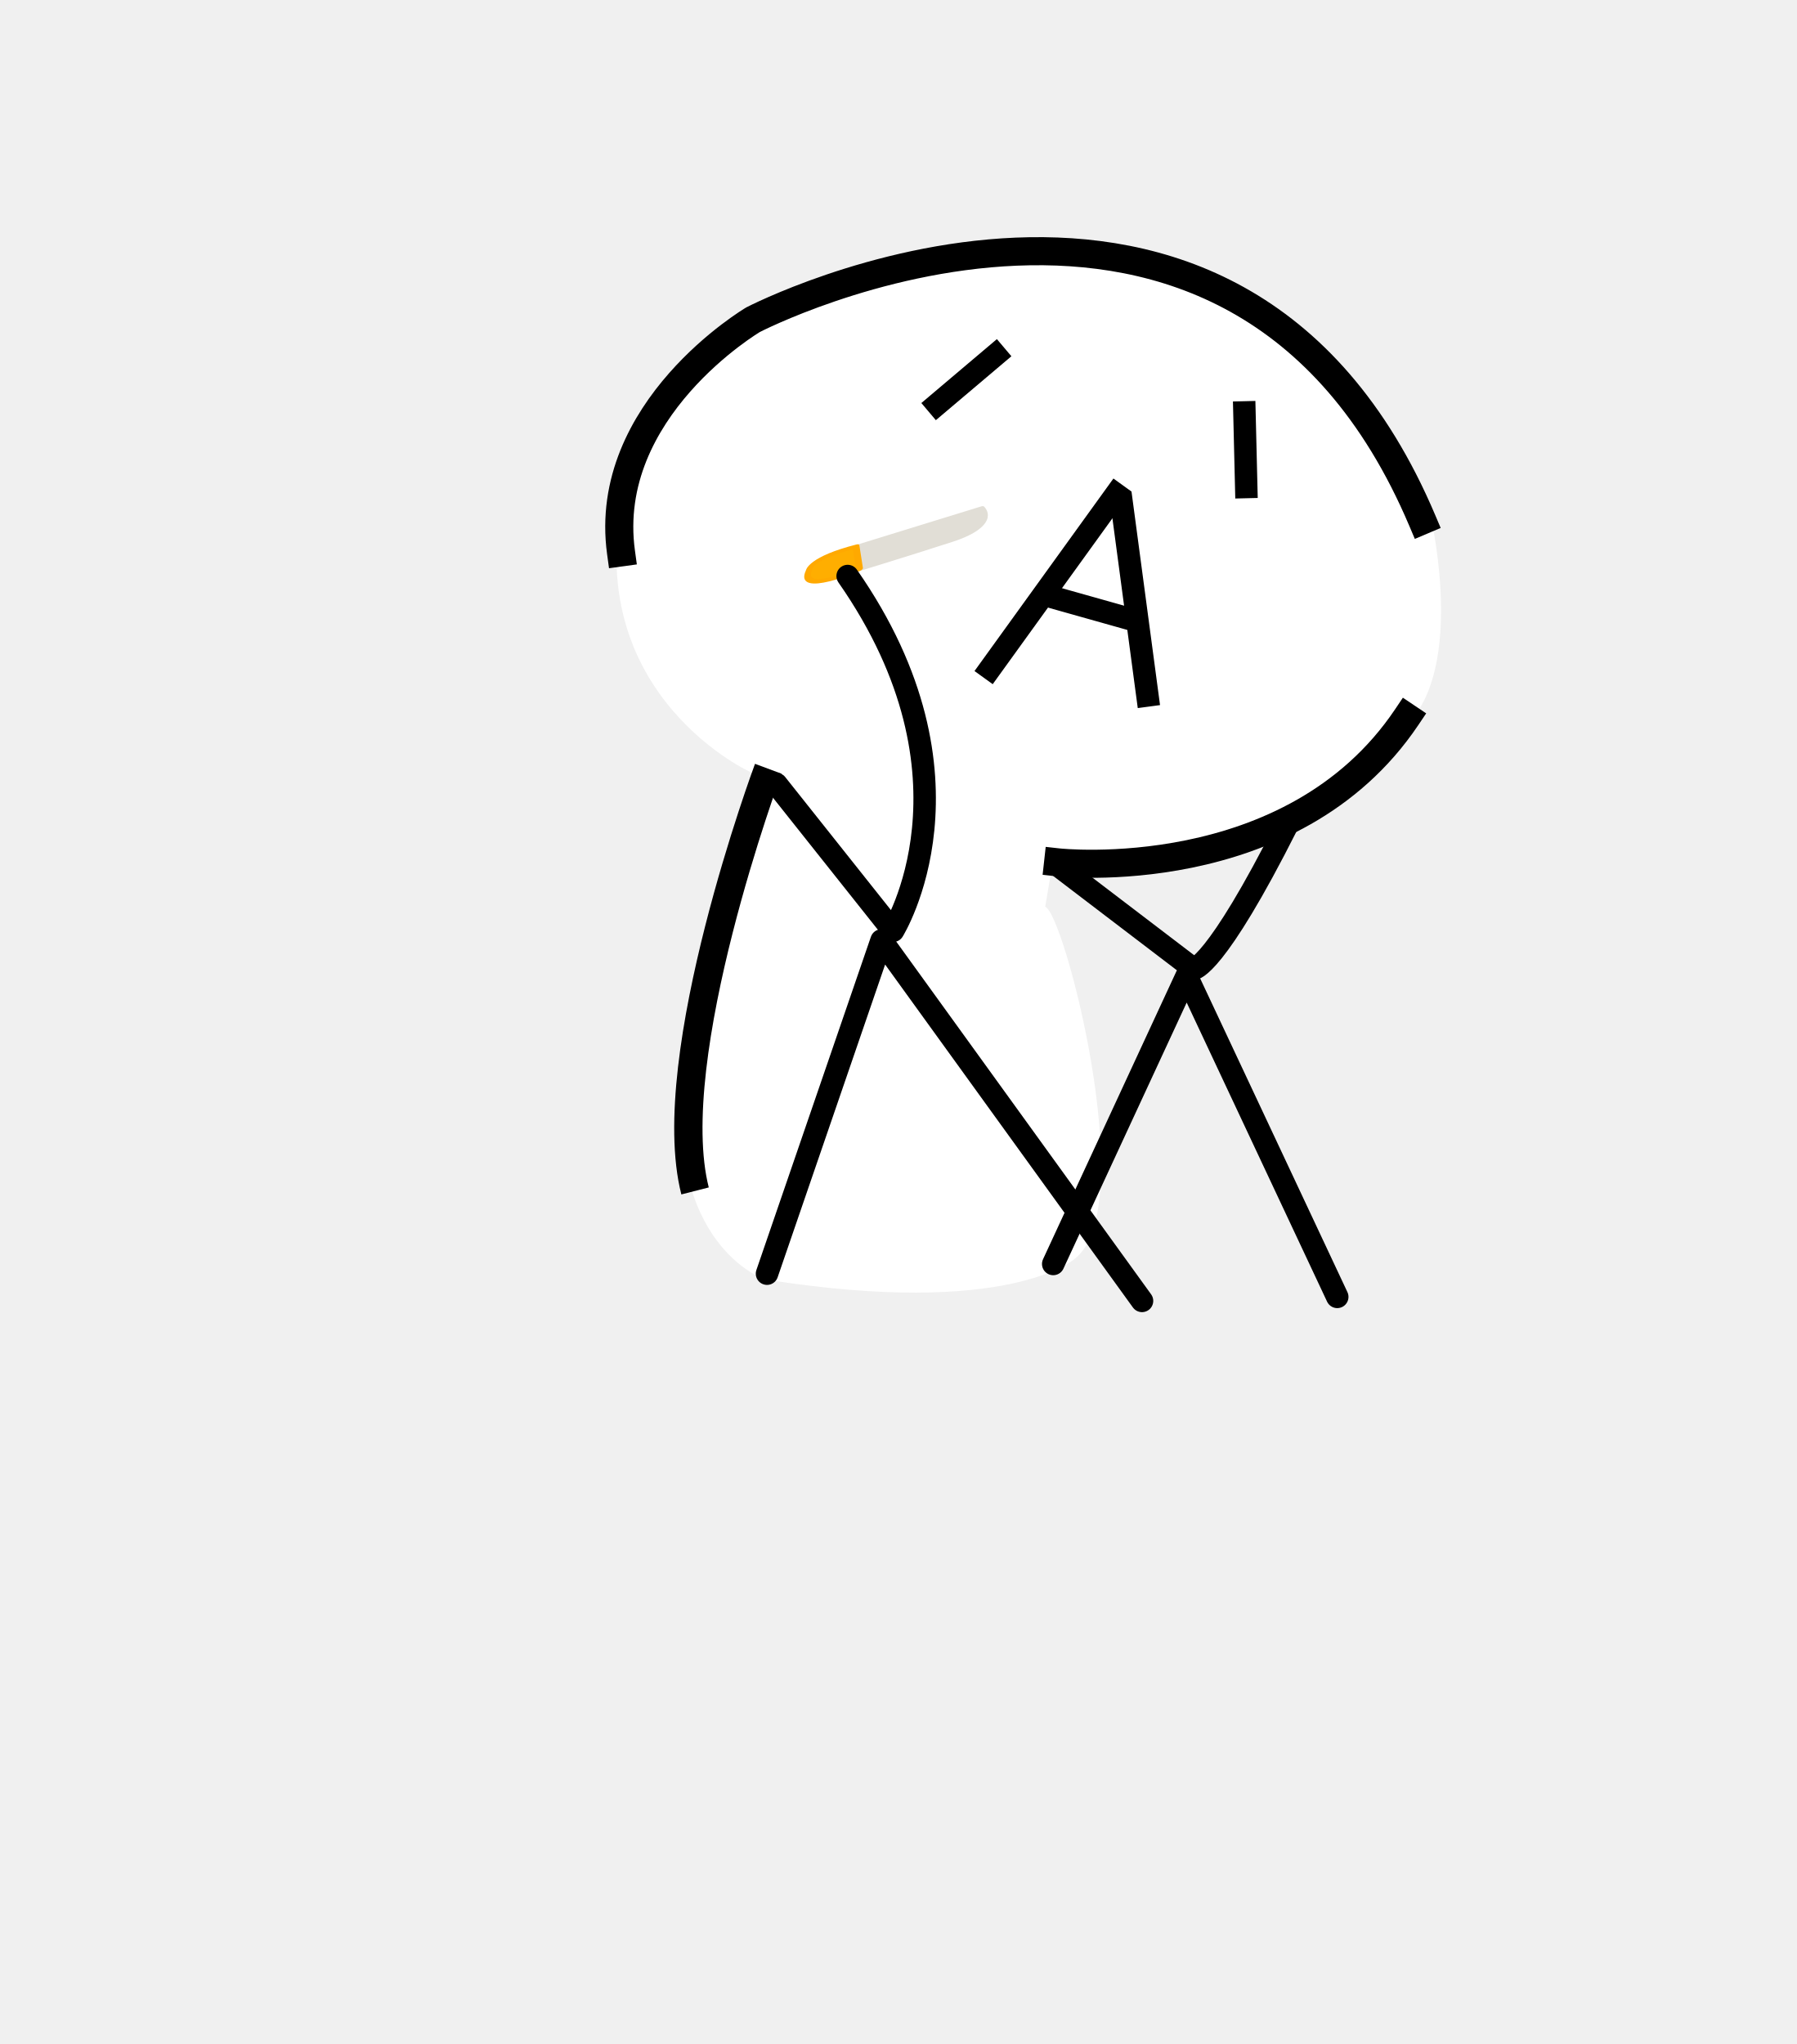
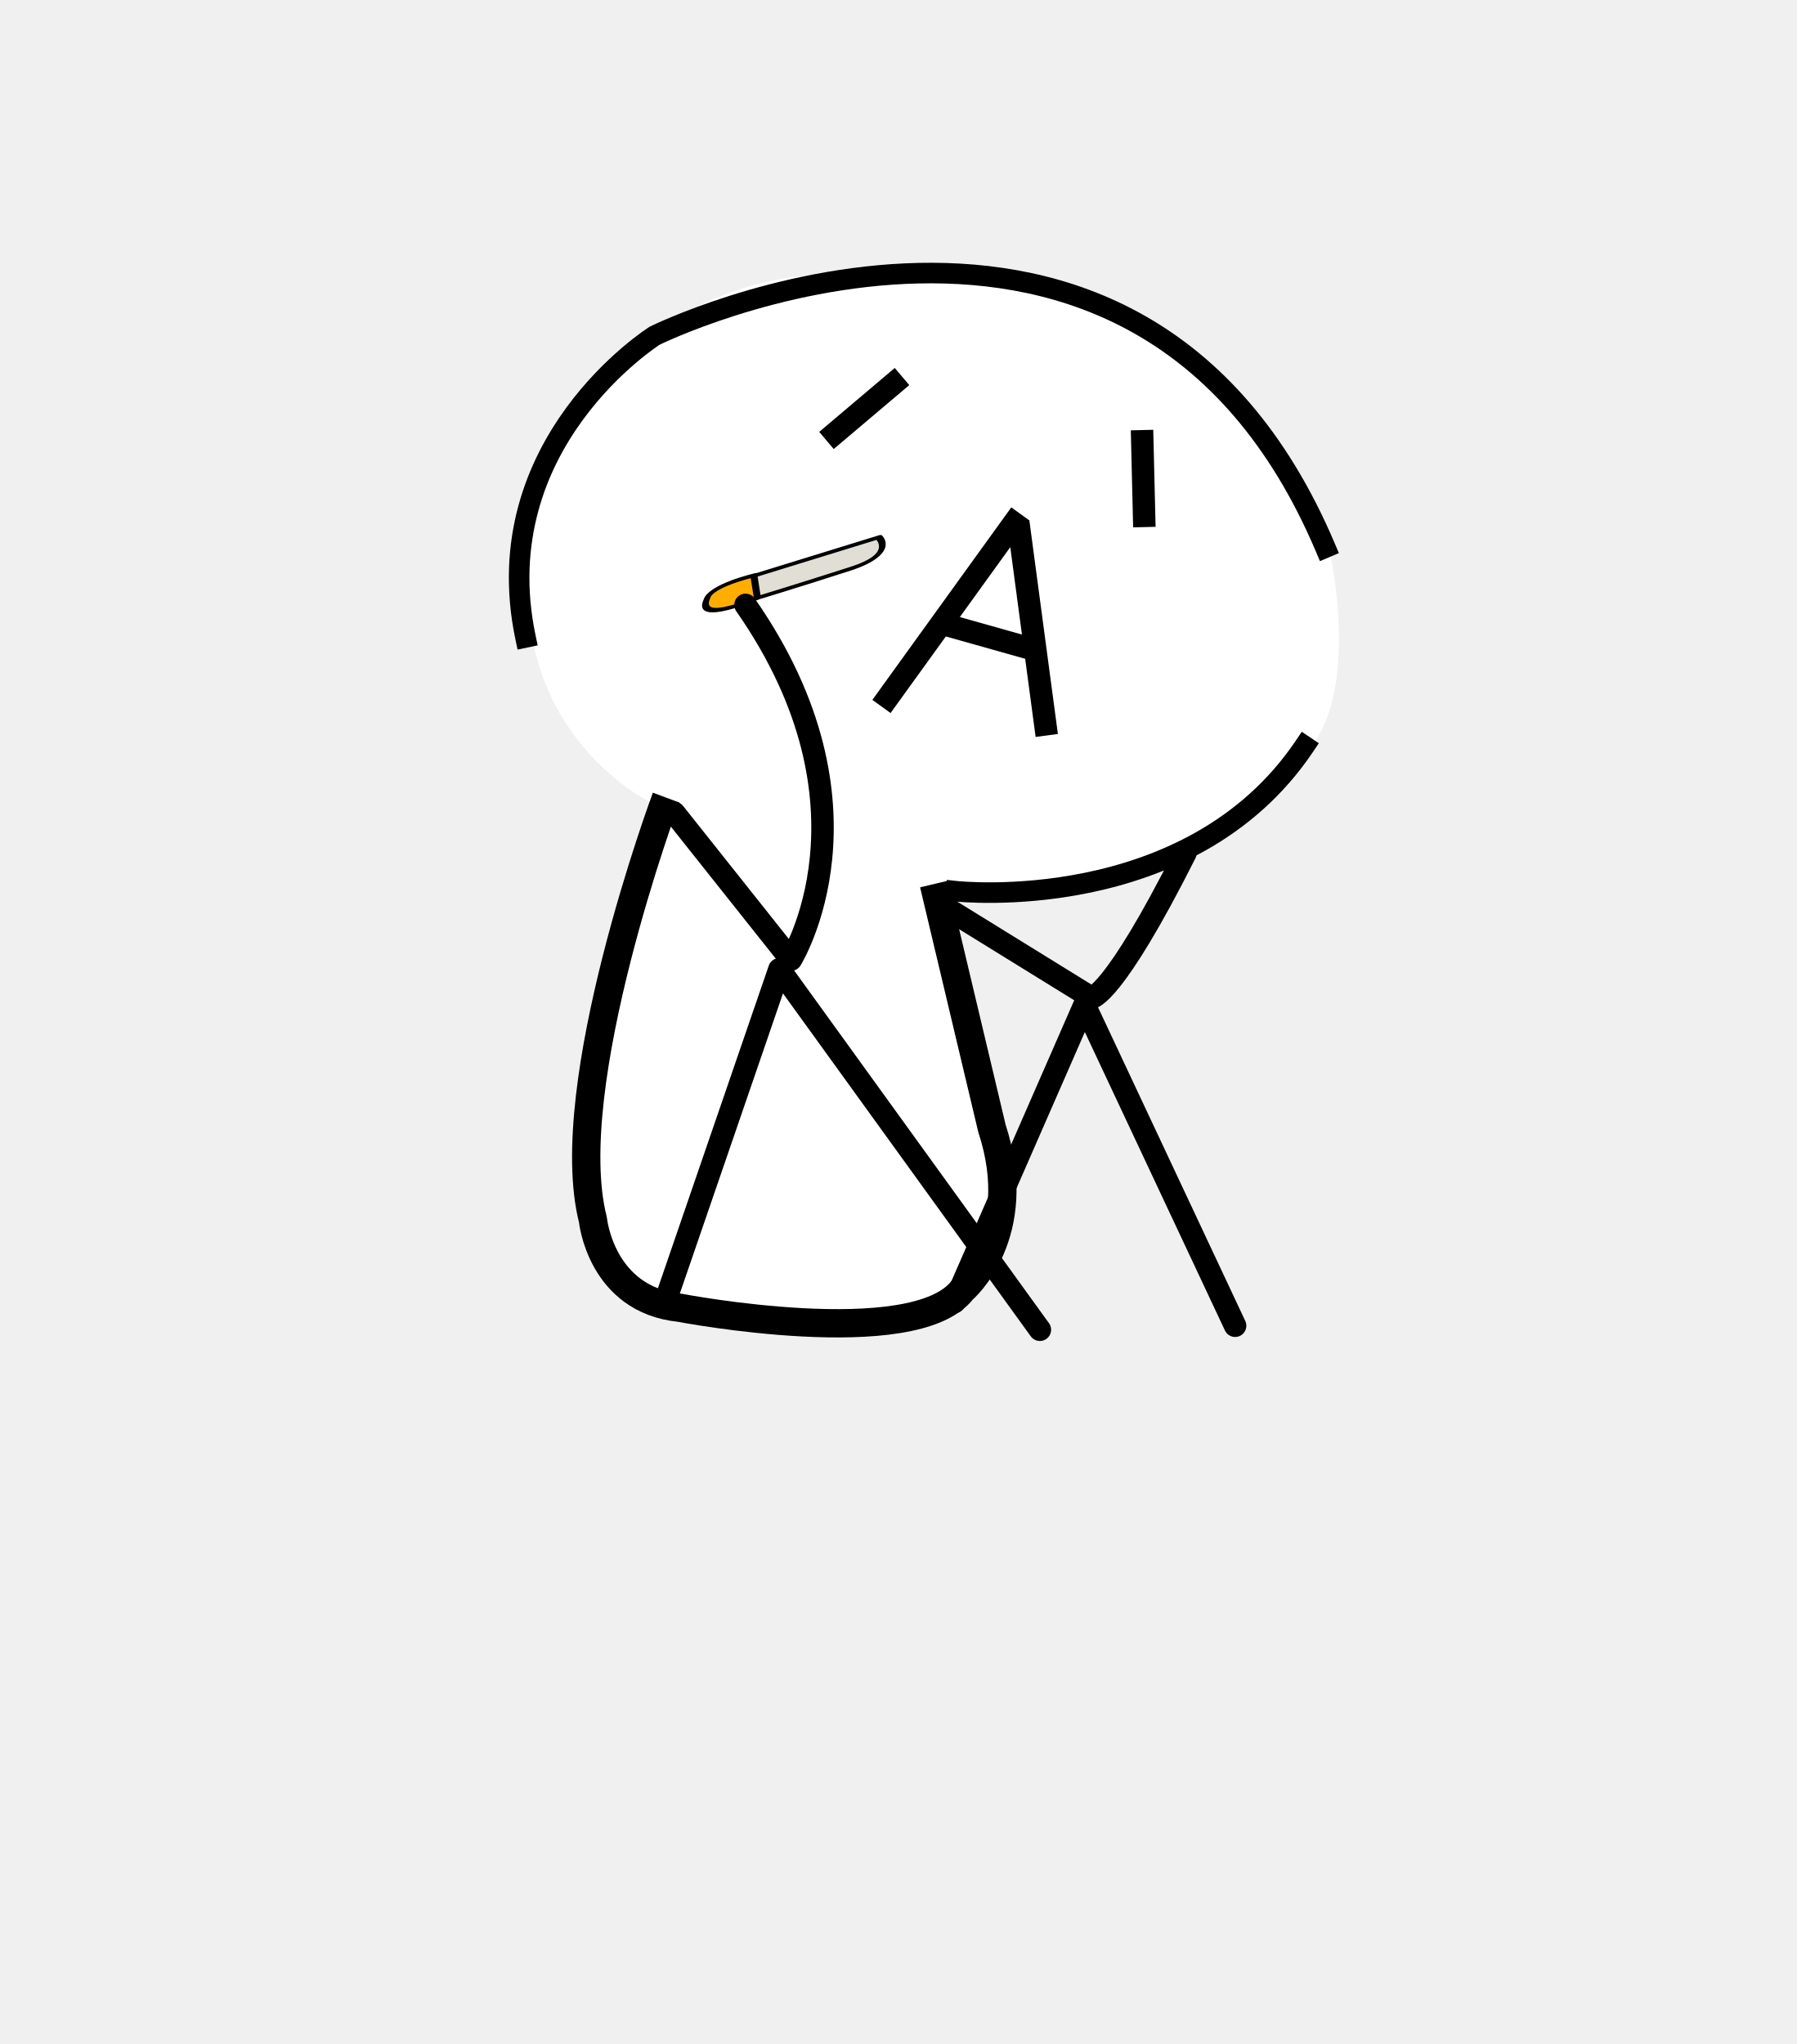
- <svg xmlns="http://www.w3.org/2000/svg" xmlns:xlink="http://www.w3.org/1999/xlink" height="182" width="160" version="1.1" id="svg951">
-   <defs id="defs943">
-     <g id="c">
-       <path d="M4.25-60l1.2.55 3.85-8.6 3.9 8.6 1.25-.55 3.15 3.05 1.1 1.1-1.1-1.1 1.15 1.1h-.05l-.35.4.1.1q2.1 2.05 2.3 4.55l.05.6q0 1.65-.8 3.1l-.25.45-1.4 1.7.1.1-.3.3-3.25.9v4.7l-1.25.2-2 .5-3.15.9.65 1.6L12.5-37q1.7-.6 3-.6 1.55 0 2.15.6.8.8.8 2 0 1.1-.75 1.85-1.05 1.05-4.1 1.25l-1.25.05.35 1.5 1.5-.05-.05 2.75-1.5 1.25v5.75H8.1v1.55h6.6q.7 0 1.15.4.55.55.55 1.65 0 1.05-.55 1.6-.45.45-1.15.45H8.1v1.5H2.3q1.2 0 1.95-.8.9-.9.9-2.75 0-1.9-.9-2.8-.8-.8-2.05-.8h-6.6v1.55h6.55q.7 0 1.15.4.55.55.55 1.65 0 1.05-.55 1.6-.45.45-1.15.45H-4.4v1.5h-4.5l-3.25-3.25v-1.7l.45-.4q.75-.6 1.35-1.55l-1.25-1-.7.95.4-10.95 1.75-12.8.4.35.75-.7-1-1.1q-1.5-1.9-1.5-4.15l.05-1q.35-2.3 2.45-4.25l-.75-.75.5-3.95.65.3 3.85-8.6 3.85 8.6L.35-60h3.9m2 9.2v-3.65h3.5v8.15H4.8Q6-48 6.25-50.8M4.9-51.9l-.05 1.1q-.2 2.7-1.5 4.5H2.4v3.25h1.35V-45H11v1.95h1.35v-3.25h-1.2v-9.45H4.9v3.85m.55 13.95l-1.35-.8L2.2-39l-2 .25-2 .5-3.1.9.65 1.6L-.95-37l3-.6q1.55 0 2.15.6.8.8.8 2 0 1.1-.75 1.85Q3.2-32.1.2-31.9l-1.3.05.35 1.5q3.95-.05 5.9-1.55l.4-.35q1-1 1-2.85 0-1.8-1.1-2.85M-7.2-43.6l.75-1.55v-1.35h-1.5v1.45h.55l-.55 1.45h.75m2.15 0h.75l.75-1.55v-1.35h-1.5v1.45h.55l-.55 1.45" fill="#fff" fill-rule="evenodd" transform="translate(21.55 71)" id="path929" />
-       <path d="M14.45-60l-1.25.55-3.9-8.6-3.85 8.6-1.2-.55L9.3-71l5.15 11M.35-60l-1.25.55-3.85-8.6-3.85 8.6-.65-.3-.55-.25 5.05-11 5.1 11m-10.1 4.2l.75.75q-2.1 1.95-2.45 4.25l-.05 1q0 2.25 1.5 4.15l1 1.1-.75.7-.4-.35-.6-.7q-1.8-2.2-1.8-4.9l.05-1q.35-2.8 2.75-5m-2.55 35.35l.7-.95 1.25 1q-.6.95-1.35 1.55l-.45.4q-.55.35-1.25.45h-.35q-.95 0-2.65-1.1l-1.9-.65q-.9 0-1.3.55l-.6.95-1.35-.75 1.2-1.65q.8-.8 1.95-.8 1.1 0 2.25.8 1.65.85 2.55.85.65 0 1.3-.65m7.9 6.95V-15h6.55q.7 0 1.15-.45.55-.55.55-1.6 0-1.1-.55-1.65-.45-.4-1.15-.4H-4.4v-1.55h6.6q1.25 0 2.05.8.9.9.9 2.8 0 1.85-.9 2.75-.75.8-1.95.8h-6.7m12.5 0V-15h6.6q.7 0 1.15-.45.55-.55.55-1.6 0-1.1-.55-1.65-.45-.4-1.15-.4H8.1v-1.55h6.65q1.25 0 2.05.8.9.9.9 2.8 0 1.85-.9 2.75-.8.8-2.05.8H8.1m6.1-16.9l-1.5.05-.35-1.5 1.25-.05q3.05-.2 4.1-1.25.75-.75.75-1.85 0-1.2-.8-2-.6-.6-2.15-.6-1.3 0-3 .6l-3.35 1.25-.65-1.6 3.15-.9 2-.5 1.25-.2.75-.05 1.85.25q.85.25 1.4.8Q20-36.9 20-35.1q0 1.85-1 2.85l-.4.35q-1.6 1.2-4.4 1.5m4.25-14.45l-.1-.1 1.4-1.7.25-.45q.8-1.45.8-3.1l-.05-.6q-.2-2.5-2.3-4.55l-.1-.1.35-.4h.05l.3-.35q2.55 2.35 2.75 5.4l.05.6q0 1.9-.9 3.55-.7 1.25-1.9 2.4l-.6-.6M4.9-51.9v-3.85h6.25v9.45h1.2v3.25H11V-45H3.75v1.95H2.4v-3.25h.95q1.3-1.8 1.5-4.5l.05-1.1m1.35 1.1Q6-48 4.8-46.3h4.95v-8.15h-3.5v3.65m-.8 12.85q1.1 1.05 1.1 2.85 0 1.85-1 2.85l-.4.35q-1.95 1.5-5.9 1.55l-.35-1.5 1.3-.05q3-.2 4.05-1.25Q5-33.9 5-35q0-1.2-.8-2-.6-.6-2.15-.6l-3 .6-3.3 1.25-.65-1.6 3.1-.9 2-.5 2-.25 1.9.25 1.35.8m-10.5-5.65l.55-1.45h-.55v-1.45h1.5v1.35l-.75 1.55h-.75m-2.15 0h-.75l.55-1.45h-.55v-1.45h1.5v1.35l-.75 1.55" fill-rule="evenodd" transform="translate(21.55 71)" id="path931" />
-       <path d="M12.65-20.65v-5.75m6.05-29.45l-1.1-1.1M4.25-60H.35" fill="none" stroke="#000" stroke-linecap="round" stroke-linejoin="round" transform="translate(21.55 71)" id="path933" />
+ <svg xmlns="http://www.w3.org/2000/svg" xmlns:xlink="http://www.w3.org/1999/xlink" height="182" width="160" version="1.1" id="svg893">
+   <defs id="defs883">
+     <path d="M.7-.3l1.85 2.2H1.5L.05.7-1.4 1.9h-1.05l1.9-2.2H.7" fill-rule="evenodd" transform="translate(2.45 .3)" id="a" />
+     <use height="2.2" width="5" xlink:href="#a" id="c" />
+     <g id="b">
+       <path d="M-15.5-41.55q-2.65-3.1-2.5-7.1-.15-5.3 5.35-9.8Q-7.15-63.5.5-64q7.6.5 13.05 5.55 5.45 4.5 5.45 9.8 0 4-2.6 7.1h.1-.05l-2.6 3.1v.8l-.2-.95-.8.05.65 9.65h.15l.25.75.2.5.2.4-.15.45-.3.75-.2.35-.9.7h-.05l-.05 1.5h.05l-.05.5h-.05l-.05.45h.05l-.25 2.65h-1.8l-.75 1.55h5.4l1.15.4q.55.55.55 1.65 0 1.05-.55 1.6-.45.45-1.15.45H8.6v1.45l-4.5-.25.65-.5q.9-.9.9-2.75 0-1.9-.9-2.8-.8-.8-2.05-.8h-6.6v1.55h6.55q.7 0 1.15.4.55.55.55 1.65 0 1.05-.55 1.6-.45.45-1.15.45H-3.9v1.4l-6.55-.35-1.95-.4q-1.45-1.7-1.75-3.65l-.1-1.2.05-.95.55-1.85h.1v-.55l.15-.15V-24q.75.6 1.55.55l.25-.05q1.9.5 3-.85.4.2.2-.15 1-.75 1.25-2.4-.05-.7-.45-2l.45-6.3-1.35-.1-.5 6.45.15.05v.05h.05l.4 1.4q.15 1.45-.95 1.9-.55.9-2.1.6h-.5q-.6-.2-1.3-.85l-.2-.35v-2.1l.25-.75h.1l.7-9.65-.85-.05-.4-.05v-.15l-2.05-2.75h.2M-13.8-22l.05.1-.05-.1m3.75-6.45l-.05-.05v.05h.05" fill="#fff" fill-rule="evenodd" transform="translate(18.6 64.6)" id="path874" />
+       <path d="M13.85-37.65L14.5-34l.15 1.95.05-.05v.1l.2 2.65v.35h-.1v.1q.25.7.6 1.1-.05.25.15.3.3 1.6-.6 2.45l-.15.2q-.15-.05-.2.1l-.25.25-.55.5q-.55.4-1.1.5h-.05l.05-1.5h.05l.9-.7.2-.35.3-.75.15-.45-.2-.4-.2-.5-.25-.75h-.15l-.65-9.65.8-.05.2.95m-1.5 17.75h2.9q1.25 0 2.05.8.9.9.9 2.8 0 1.85-.9 2.75-.8.8-2.05.8H8.6v-1.5h6.6q.7 0 1.15-.45.55-.55.55-1.6 0-1.1-.55-1.65l-1.15-.4H9.8l.75-1.55h1.8M4.1-13.05l-1.3.3h-6.7v-1.5h6.55q.7 0 1.15-.45.55-.55.55-1.6 0-1.1-.55-1.65-.45-.4-1.15-.4H-3.9v-1.55h6.6q1.25 0 2.05.8.9.9.9 2.8 0 1.85-.9 2.75l-.65.5M-13.4-24l-.55-.5-.2-.25-.2-.1-.2-.2q-.9-.85-.55-2.45.15-.05.15-.3l.55-1.1.05-.1h-.1l-.05-.35h.05l.2-2.65v-.1l.05.05.1-1.95.85-4.6.85.05-.7 9.65h-.1l-.25.75-.25.5-.15.4.15.45.25.75.2.35q.7.65 1.3.85h.5q1.55.3 2.1-.6 1.1-.45.95-1.9l-.4-1.4h-.05v-.05l-.15-.05.5-6.45 1.35.1-.45 6.3q.4 1.3.45 2-.25 1.65-1.25 2.4.2.35-.2.15-1.1 1.35-3 .85l-.25.05q-.8.05-1.55-.55" fill-rule="evenodd" transform="translate(18.6 64.6)" id="path876" />
+       <path d="M3.1 23.05q-2.65-3.1-2.5-7.1-.15-5.3 5.35-9.8Q11.45 1.1 19.1.6q7.6.5 13.05 5.55 5.45 4.5 5.45 9.8 0 4-2.6 7.1" fill="none" stroke="#000" stroke-linecap="round" stroke-linejoin="round" stroke-width="1.2" id="path878" />
+       <path d="M5.4-44.05q.15.45.45.75l.7.25.95-.6q.4-.65.4-1.65 0-1.35-.9-3.25h1.05q.9 1.6.9 3.15 0 1.55-.65 2.4-.6.8-1.6.8-1.35 0-1.9-1.4-.6 1.4-1.9 1.4-1.05 0-1.65-.85Q.6-43.9.6-45.4q0-1.55.95-3.15h1q-.85 1.9-.85 3.25 0 1 .35 1.65.4.6.95.6.4 0 .7-.3l.45-.7.1-1.15V-47H5.3v1.8l.1 1.15" fill-rule="evenodd" transform="translate(18.6 64.6)" id="path880" />
    </g>
-     <g id="d" transform="translate(.8)">
-       <use height="3" transform="matrix(1.005 0 0 1 -.804 0)" width="4.65" xlink:href="#a" id="use936" />
-       <use height="3" transform="matrix(1.005 0 0 1 16.096 0)" width="4.65" xlink:href="#a" id="use938" />
-     </g>
-     <path d="M1.35 0h.2l.55.1.45.35q.45.45.45 1L2.55 2.6q-.45.4-1 .4l-.8-.2-.25-.2-.45-.7v-.15L0 1.45v-.1q.05-.5.5-.9l.25-.2Q1 .05 1.3 0h.05m.45.85L1.55.8Q1.2.75 1 1q-.2.15-.2.45v.15l.15.45H1l.05.05.2.1.3.05.55-.2.15-.6-.05-.3L2.1 1 2.05.95 1.9.85h-.1" fill-rule="evenodd" id="b" />
-     <use height="3" transform="translate(.8)" width="3" xlink:href="#b" id="a" />
  </defs>
-   <g style="clip-rule:evenodd;fill-rule:evenodd;stroke-linecap:square;stroke-linejoin:round;stroke-miterlimit:1.5" id="g1055" transform="translate(9.1213,-2.699)">
-     <g transform="matrix(2,0,0,2,81.8107,121.048)" id="g1014">
+   <g style="clip-rule:evenodd;fill-rule:evenodd;stroke-linecap:square;stroke-linejoin:round;stroke-miterlimit:1.5" id="g997" transform="translate(0.0263,-0.13)">
+     <g transform="matrix(2,0,0,2,81.8107,121.048)" id="g956">
      <g id="body-fill" transform="matrix(0.5,0,0,0.5,-40.6705,-72.1)">
-         <path d="m 57.045,94.382 c 0,0 -16.115,-7.552 -10.419,-26.816 2.804,-9.481 9.881,-12.739 14.994,-14.85 5.275,-2.178 9.876,-3.057 9.876,-3.057 0,0 14.989,-3.853 21.005,-0.845 6.016,3.008 9.152,1.6 18.048,11.328 8.896,9.728 3.008,7.168 7.232,12.096 0,0 3.2,14.144 -2.88,18.688 0,0 -8.192,13.376 -30.912,12.032 l -0.627,3.699 c 1.591,0.089 8.533,26.647 2.688,31.194 0,0 -5.798,5.273 -27.494,1.817 0,0 -8.935,-2.905 -7.207,-18.841 l 7.296,-25.549 z" style="fill:#ffffff;stroke:#ffffff;stroke-width:0.21px" id="path957" />
+         <path d="m 57.045,94.382 c 0,0 -14.784,-7.552 -9.088,-26.816 5.696,-19.264 23.744,-19.648 23.744,-19.648 0,0 14.784,-2.112 20.8,0.896 6.016,3.008 9.152,1.6 18.048,11.328 8.896,9.728 3.008,7.168 7.232,12.096 0,0 3.2,14.144 -2.88,18.688 0,0 -8.192,13.376 -30.912,12.032 l -0.627,3.699 c 1.591,0.089 8.533,26.647 2.688,31.194 0,0 -5.798,5.273 -27.494,1.817 0,0 -8.935,-2.905 -7.207,-18.841 l 7.296,-25.549 z" style="fill:#ffffff;stroke:#ffffff;stroke-width:0.21px" id="path899" />
      </g>
-       <g transform="translate(0.5)" id="g996">
-         <g transform="matrix(0.5,0,0,0.5,-41.1705,-72.1)" id="g962">
-           <path d="m 84.629,102.638 c 0,0 20.8,2.304 31.04,-12.928" style="fill:none;stroke:#000000;stroke-width:2.5px" id="path960" />
+       <g transform="translate(0.5)" id="g938">
+         <g transform="matrix(0.5,0,0,0.5,-41.1705,-72.1)" id="g904">
+           <path d="m 84.629,102.638 c 0,0 20.8,2.304 31.04,-12.928" style="fill:none;stroke:#000000;stroke-width:1.83px" id="path902" />
        </g>
-         <g transform="matrix(0.5,0,0,0.5,-41.4053,-72.0242)" id="g966">
-           <path d="m 46.178,74.886 c -1.75,-12.75 11.76,-20.72 11.76,-20.72 0,0 42.627,-22.12 59.587,17.88" style="fill:none;stroke:#000000;stroke-width:2.5px" id="path964" />
+         <g transform="matrix(0.5,0,0,0.5,-41.1705,-72.1)" id="g908">
+           <path d="M 46.297,80.038 C 42.649,62.694 57.813,53.166 57.813,53.166 c 0,0 42.752,-21.12 59.712,18.88" style="fill:none;stroke:#000000;stroke-width:1.83px" id="path906" />
        </g>
-         <g transform="matrix(0.5,0,0,0.5,-41.1705,-72.1)" id="g970">
-           <path d="m 79.06,57.455 -5.2,4.4" style="fill:none;stroke:#000000;stroke-width:2px" id="path968" />
+         <g transform="matrix(0.5,0,0,0.5,-41.1705,-72.1)" id="g912">
+           <path d="m 79.06,57.455 -5.2,4.4" style="fill:none;stroke:#000000;stroke-width:2px" id="path910" />
        </g>
-         <g transform="matrix(0.5,0,0,0.5,-41.1705,-72.1)" id="g974">
-           <path d="m 101.22,62.575 0.16,6.64" style="fill:none;stroke:#000000;stroke-width:2px" id="path972" />
+         <g transform="matrix(0.5,0,0,0.5,-41.1705,-72.1)" id="g916">
+           <path d="m 101.22,62.575 0.16,6.64" style="fill:none;stroke:#000000;stroke-width:2px" id="path914" />
        </g>
-         <g transform="matrix(0.5,0,0,0.5,-41.1705,-72.1)" id="g978">
-           <path d="m 84.417,102.764 12.272,9.356 c 0,0 1.89,0.01 8.37,-12.87" style="fill:none;stroke:#000000;stroke-width:2px;stroke-linecap:butt" id="path976" />
+         <g transform="matrix(0.5,0,0,0.5,-41.1705,-72.1)" id="g920">
+           <path d="m 83.7,104.095 12.989,8.025 c 0,0 1.89,0.01 8.37,-12.87" style="fill:none;stroke:#000000;stroke-width:2px;stroke-linecap:round" id="path918" />
        </g>
        <g id="Mouth" transform="matrix(0.5,0,0,0.5,-41.1705,-72.1)">
-           <path d="m 89.78,69.855 -11.2,15.52" style="fill:none;stroke:#000000;stroke-width:2px" id="path980" />
-           <path d="M 92.58,87.775 90.307,70.758" style="fill:none;stroke:#000000;stroke-width:2px" id="path982" />
-           <path d="m 83.38,78.815 8.24,2.32" style="fill:none;stroke:#000000;stroke-width:2px;stroke-linecap:round" id="path984" />
+           <path d="m 89.78,69.855 -11.2,15.52" style="fill:none;stroke:#000000;stroke-width:2px" id="path922" />
+           <path d="M 92.58,87.775 90.307,70.758" style="fill:none;stroke:#000000;stroke-width:2px" id="path924" />
+           <path d="m 83.38,78.815 8.24,2.32" style="fill:none;stroke:#000000;stroke-width:2px;stroke-linecap:round" id="path926" />
        </g>
        <g id="cigarette" transform="matrix(0.915678,-0.435158,0.211909,0.445908,-20.4026,-16.6001)">
-           <g transform="matrix(0.5,0,0,0.5,-41.1705,-72.1)" id="g989">
-             <path d="m 120.157,99.347 11.338,3.386 c 0,0 0.838,4.09 -3.434,2.936 -4.273,-1.153 -9.406,-2.727 -9.406,-2.727" style="fill:#e1ded6;stroke:#e1ded6;stroke-width:0.64px;stroke-linecap:round" id="path987" />
+           <g transform="matrix(0.5,0,0,0.5,-41.1705,-72.1)" id="g931">
+             <path d="m 120.157,99.347 11.338,3.386 c 0,0 0.838,4.09 -3.434,2.936 -4.273,-1.153 -9.406,-2.727 -9.406,-2.727" style="fill:#e1ded6;stroke:#000000;stroke-width:0.64px;stroke-linecap:round;stroke-opacity:1" id="path929" />
          </g>
-           <g transform="matrix(0.5,0,0,0.5,-41.1705,-72.1)" id="g993">
-             <path d="m 119.573,103.232 c 0,0 -5.983,-0.473 -4.017,-3.802 0,0 0.498,-1.809 4.588,-0.157 z" style="fill:#ffae00;stroke:#ffa900;stroke-width:0.64px;stroke-linecap:round" id="path991" />
+           <g transform="matrix(0.5,0,0,0.5,-41.1705,-72.1)" id="g935">
+             <path d="m 119.573,103.232 c 0,0 -5.983,-0.473 -4.017,-3.802 0,0 0.498,-1.809 4.588,-0.157 z" style="fill:#ffae00;stroke:#000000;stroke-width:0.64px;stroke-linecap:round;stroke-opacity:1" id="path933" />
          </g>
        </g>
      </g>
-       <g transform="matrix(0.5,0,0,0.5,-40.6705,-72.1)" id="g1000">
-         <path d="m 58.82,94.303 c 0,0 -9.559,25.67 -6.519,37.59" style="fill:none;stroke:#000000;stroke-width:2.52px;stroke-linecap:butt" id="path998" />
+       <g transform="matrix(0.5,0,0,0.5,-40.6705,-72.1)" id="g942">
+         <path d="m 58.82,94.303 c 0,0 -9.559,25.67 -6.519,37.59 0,0 0.692,7.114 7.732,7.834 0,0 20.86,3.997 25.18,-1.603 0,0 5.741,-4.842 2.621,-14.362 L 82.66,101.999" style="fill:none;stroke:#000000;stroke-width:2.52px;stroke-linecap:butt" id="path940" />
      </g>
-       <g transform="matrix(0.5,0,0,0.5,-40.9053,-60.5242)" id="g1004">
-         <path d="m 60.018,72.513 10.383,13.066 c 0,0 8.5,-13.619 -4.044,-31.59" style="fill:none;stroke:#000000;stroke-width:2px;stroke-linecap:round" id="path1002" />
+       <g transform="matrix(0.5,0,0,0.5,-40.9053,-60.5242)" id="g946">
+         <path d="m 60.018,72.513 10.383,13.066 c 0,0 8.5,-13.619 -4.044,-31.59" style="fill:none;stroke:#000000;stroke-width:2px;stroke-linecap:round" id="path944" />
      </g>
-       <g transform="matrix(0.5,0,0,0.5,-40.6705,-72.1)" id="g1008">
-         <path d="M 58.708,139.26 68.906,109.586 92.1,141.685" style="fill:none;stroke:#000000;stroke-width:2px;stroke-linecap:round" id="path1006" />
+       <g transform="matrix(0.5,0,0,0.5,-40.6705,-72.1)" id="g950">
+         <path d="M 58.708,139.26 68.906,109.586 92.1,141.685" style="fill:none;stroke:#000000;stroke-width:2px;stroke-linecap:round" id="path948" />
      </g>
-       <g transform="matrix(0.5,0,0,0.5,-40.6705,-72.1)" id="g1012">
-         <path d="m 84.193,138.396 11.878,-25.642 13.414,28.573" style="fill:none;stroke:#000000;stroke-width:2px;stroke-linecap:round" id="path1010" />
+       <g transform="matrix(0.5,0,0,0.5,-40.6705,-72.1)" id="g954">
+         <path d="m 84.5,139.215 11.571,-26.461 13.414,28.573" style="fill:none;stroke:#000000;stroke-width:2px;stroke-linecap:round" id="path952" />
      </g>
    </g>
  </g>
</svg>
